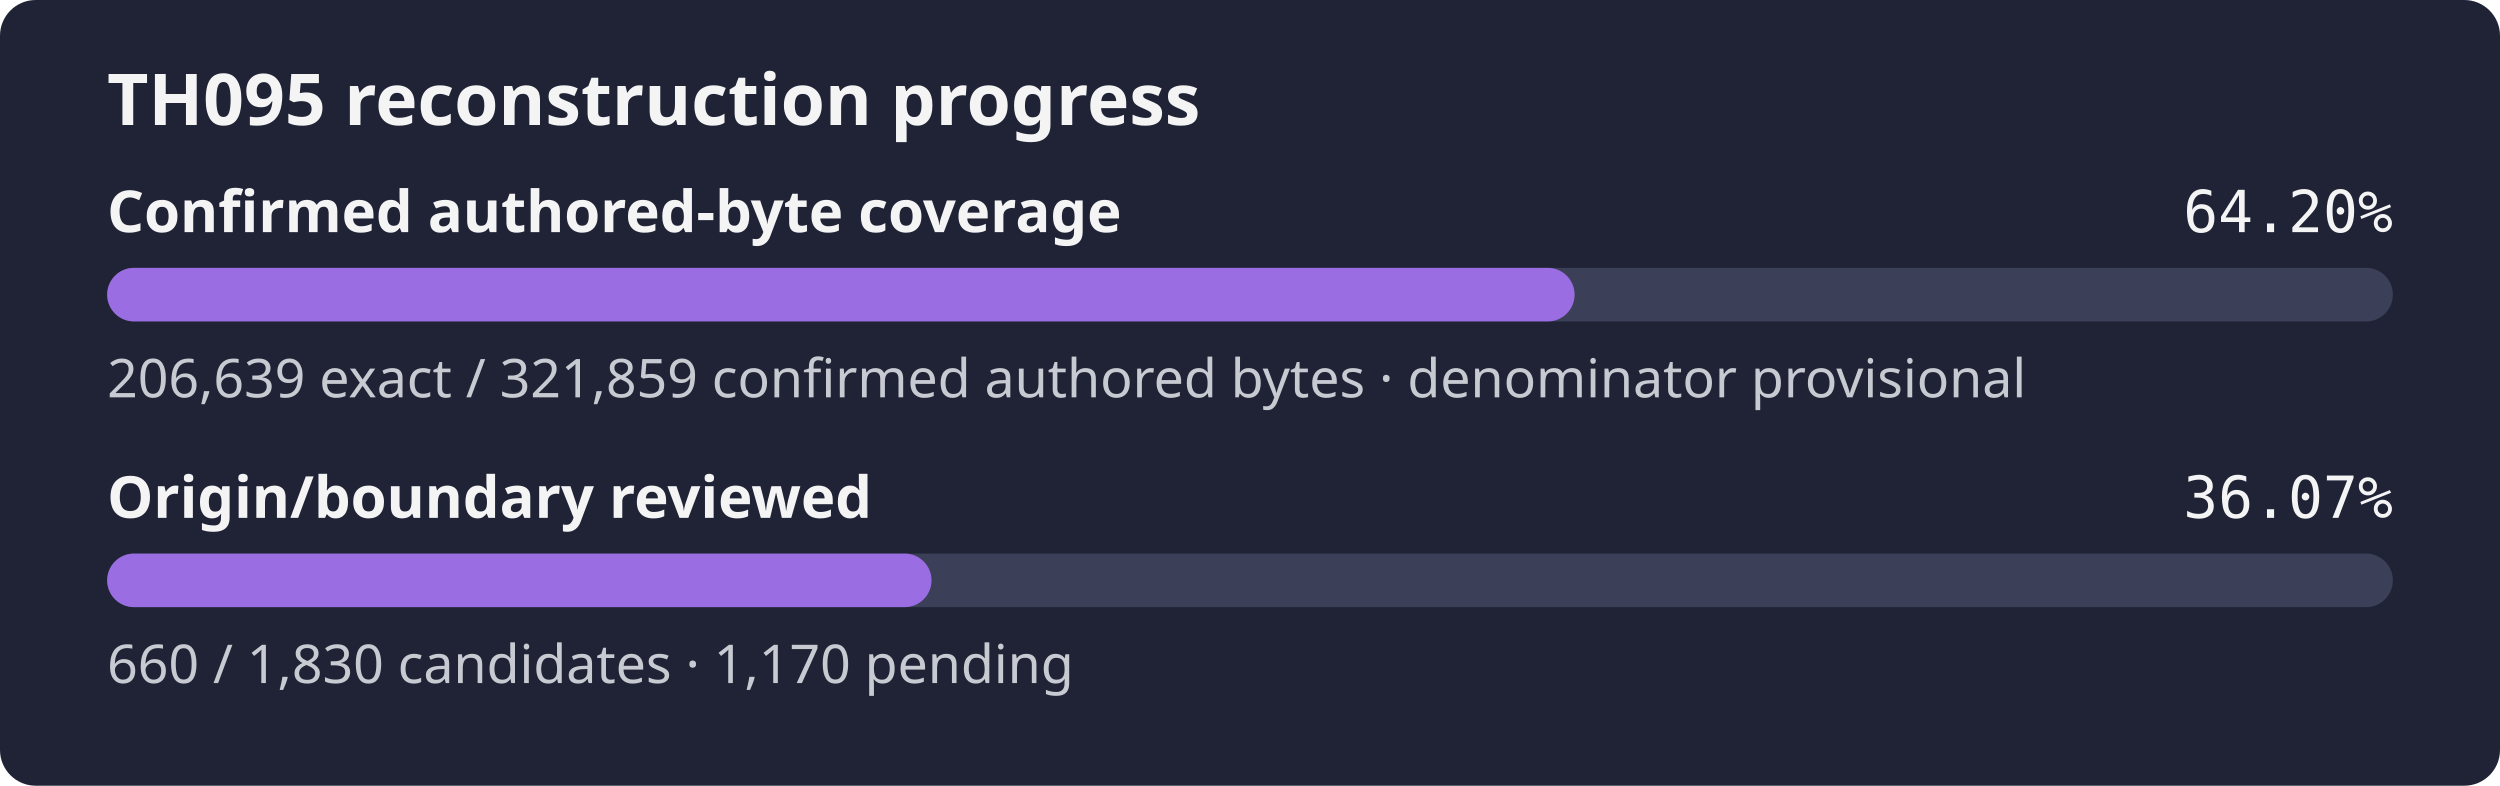
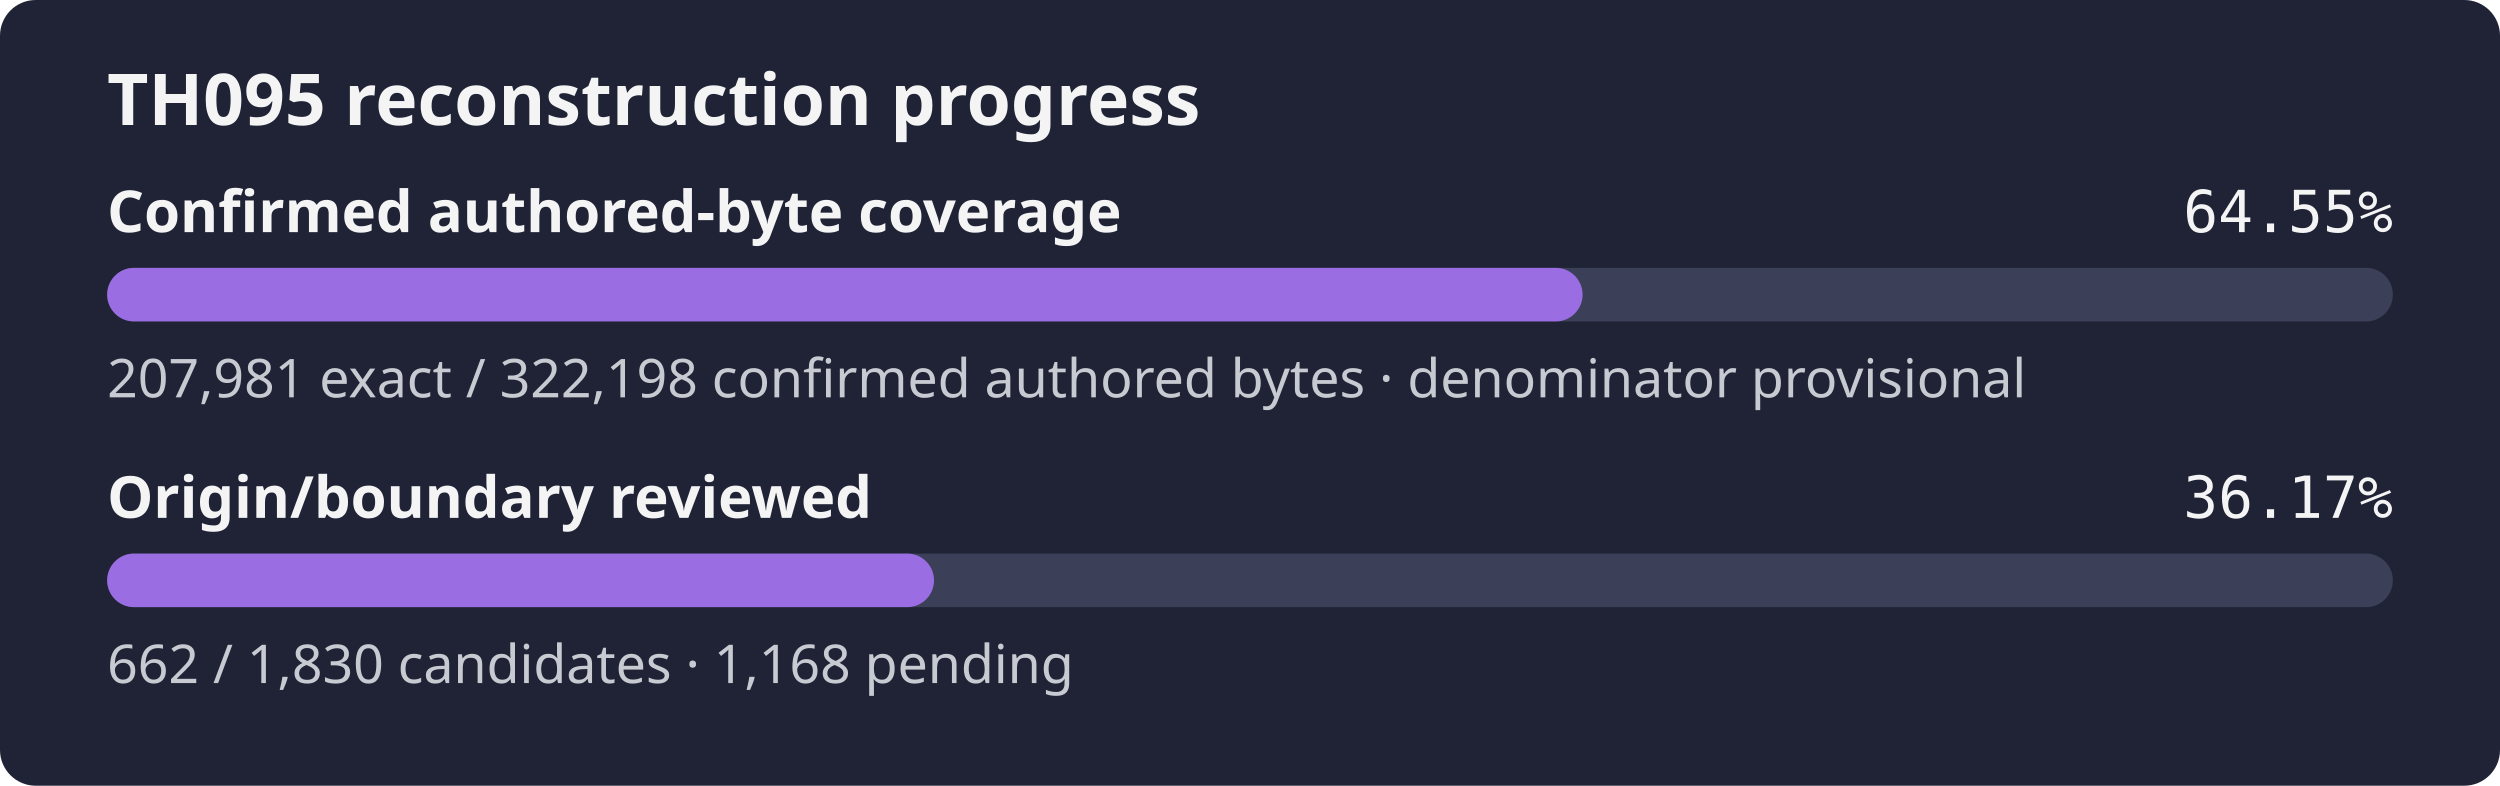
- <svg xmlns="http://www.w3.org/2000/svg" width="560" height="176" role="img" aria-label="TH095 reconstruction progress: 64.20% of the confirmed authored-byte set is exact, origin review 36.07%">
+ <svg xmlns="http://www.w3.org/2000/svg" width="560" height="176" role="img" aria-label="TH095 reconstruction progress: 64.55% of the confirmed authored-byte set is exact, origin review 36.17%">
  <rect width="560" height="176" rx="8" fill="#1f2335" />
  <text x="24" y="28" fill="#f4f4f5" font-family="sans-serif" font-size="16" font-weight="600">TH095 reconstruction progress</text>
  <text x="24" y="52" fill="#f4f4f5" font-family="sans-serif" font-size="13" font-weight="600">Confirmed authored-byte coverage</text>
-   <text x="536" y="52" fill="#f4f4f5" text-anchor="end" font-family="monospace" font-size="13">64.20%</text>
+   <text x="536" y="52" fill="#f4f4f5" text-anchor="end" font-family="monospace" font-size="13">64.55%</text>
  <rect x="24" y="60" width="512" height="12" rx="6" fill="#3b4058" />
-   <rect x="24" y="60" width="328.71" height="12" rx="6" fill="#9b6de3" />
-   <text x="24" y="89" fill="#c8cad2" font-family="sans-serif" font-size="12">206,639 exact / 321,859 confirmed authored bytes · denominator provisional</text>
+   <rect x="24" y="60" width="330.50" height="12" rx="6" fill="#9b6de3" />
+   <text x="24" y="89" fill="#c8cad2" font-family="sans-serif" font-size="12">207,981 exact / 322,198 confirmed authored bytes · denominator provisional</text>
  <text x="24" y="116" fill="#f4f4f5" font-family="sans-serif" font-size="13" font-weight="600">Origin/boundary reviewed</text>
-   <text x="536" y="116" fill="#f4f4f5" text-anchor="end" font-family="monospace" font-size="13">36.07%</text>
+   <text x="536" y="116" fill="#f4f4f5" text-anchor="end" font-family="monospace" font-size="13">36.17%</text>
  <rect x="24" y="124" width="512" height="12" rx="6" fill="#3b4058" />
-   <rect x="24" y="124" width="184.66" height="12" rx="6" fill="#9b6de3" />
-   <text x="24" y="153" fill="#c8cad2" font-family="sans-serif" font-size="12">660 / 1,830 candidates · 1,170 pending</text>
+   <rect x="24" y="124" width="185.22" height="12" rx="6" fill="#9b6de3" />
+   <text x="24" y="153" fill="#c8cad2" font-family="sans-serif" font-size="12">662 / 1,830 candidates · 1,168 pending</text>
</svg>
